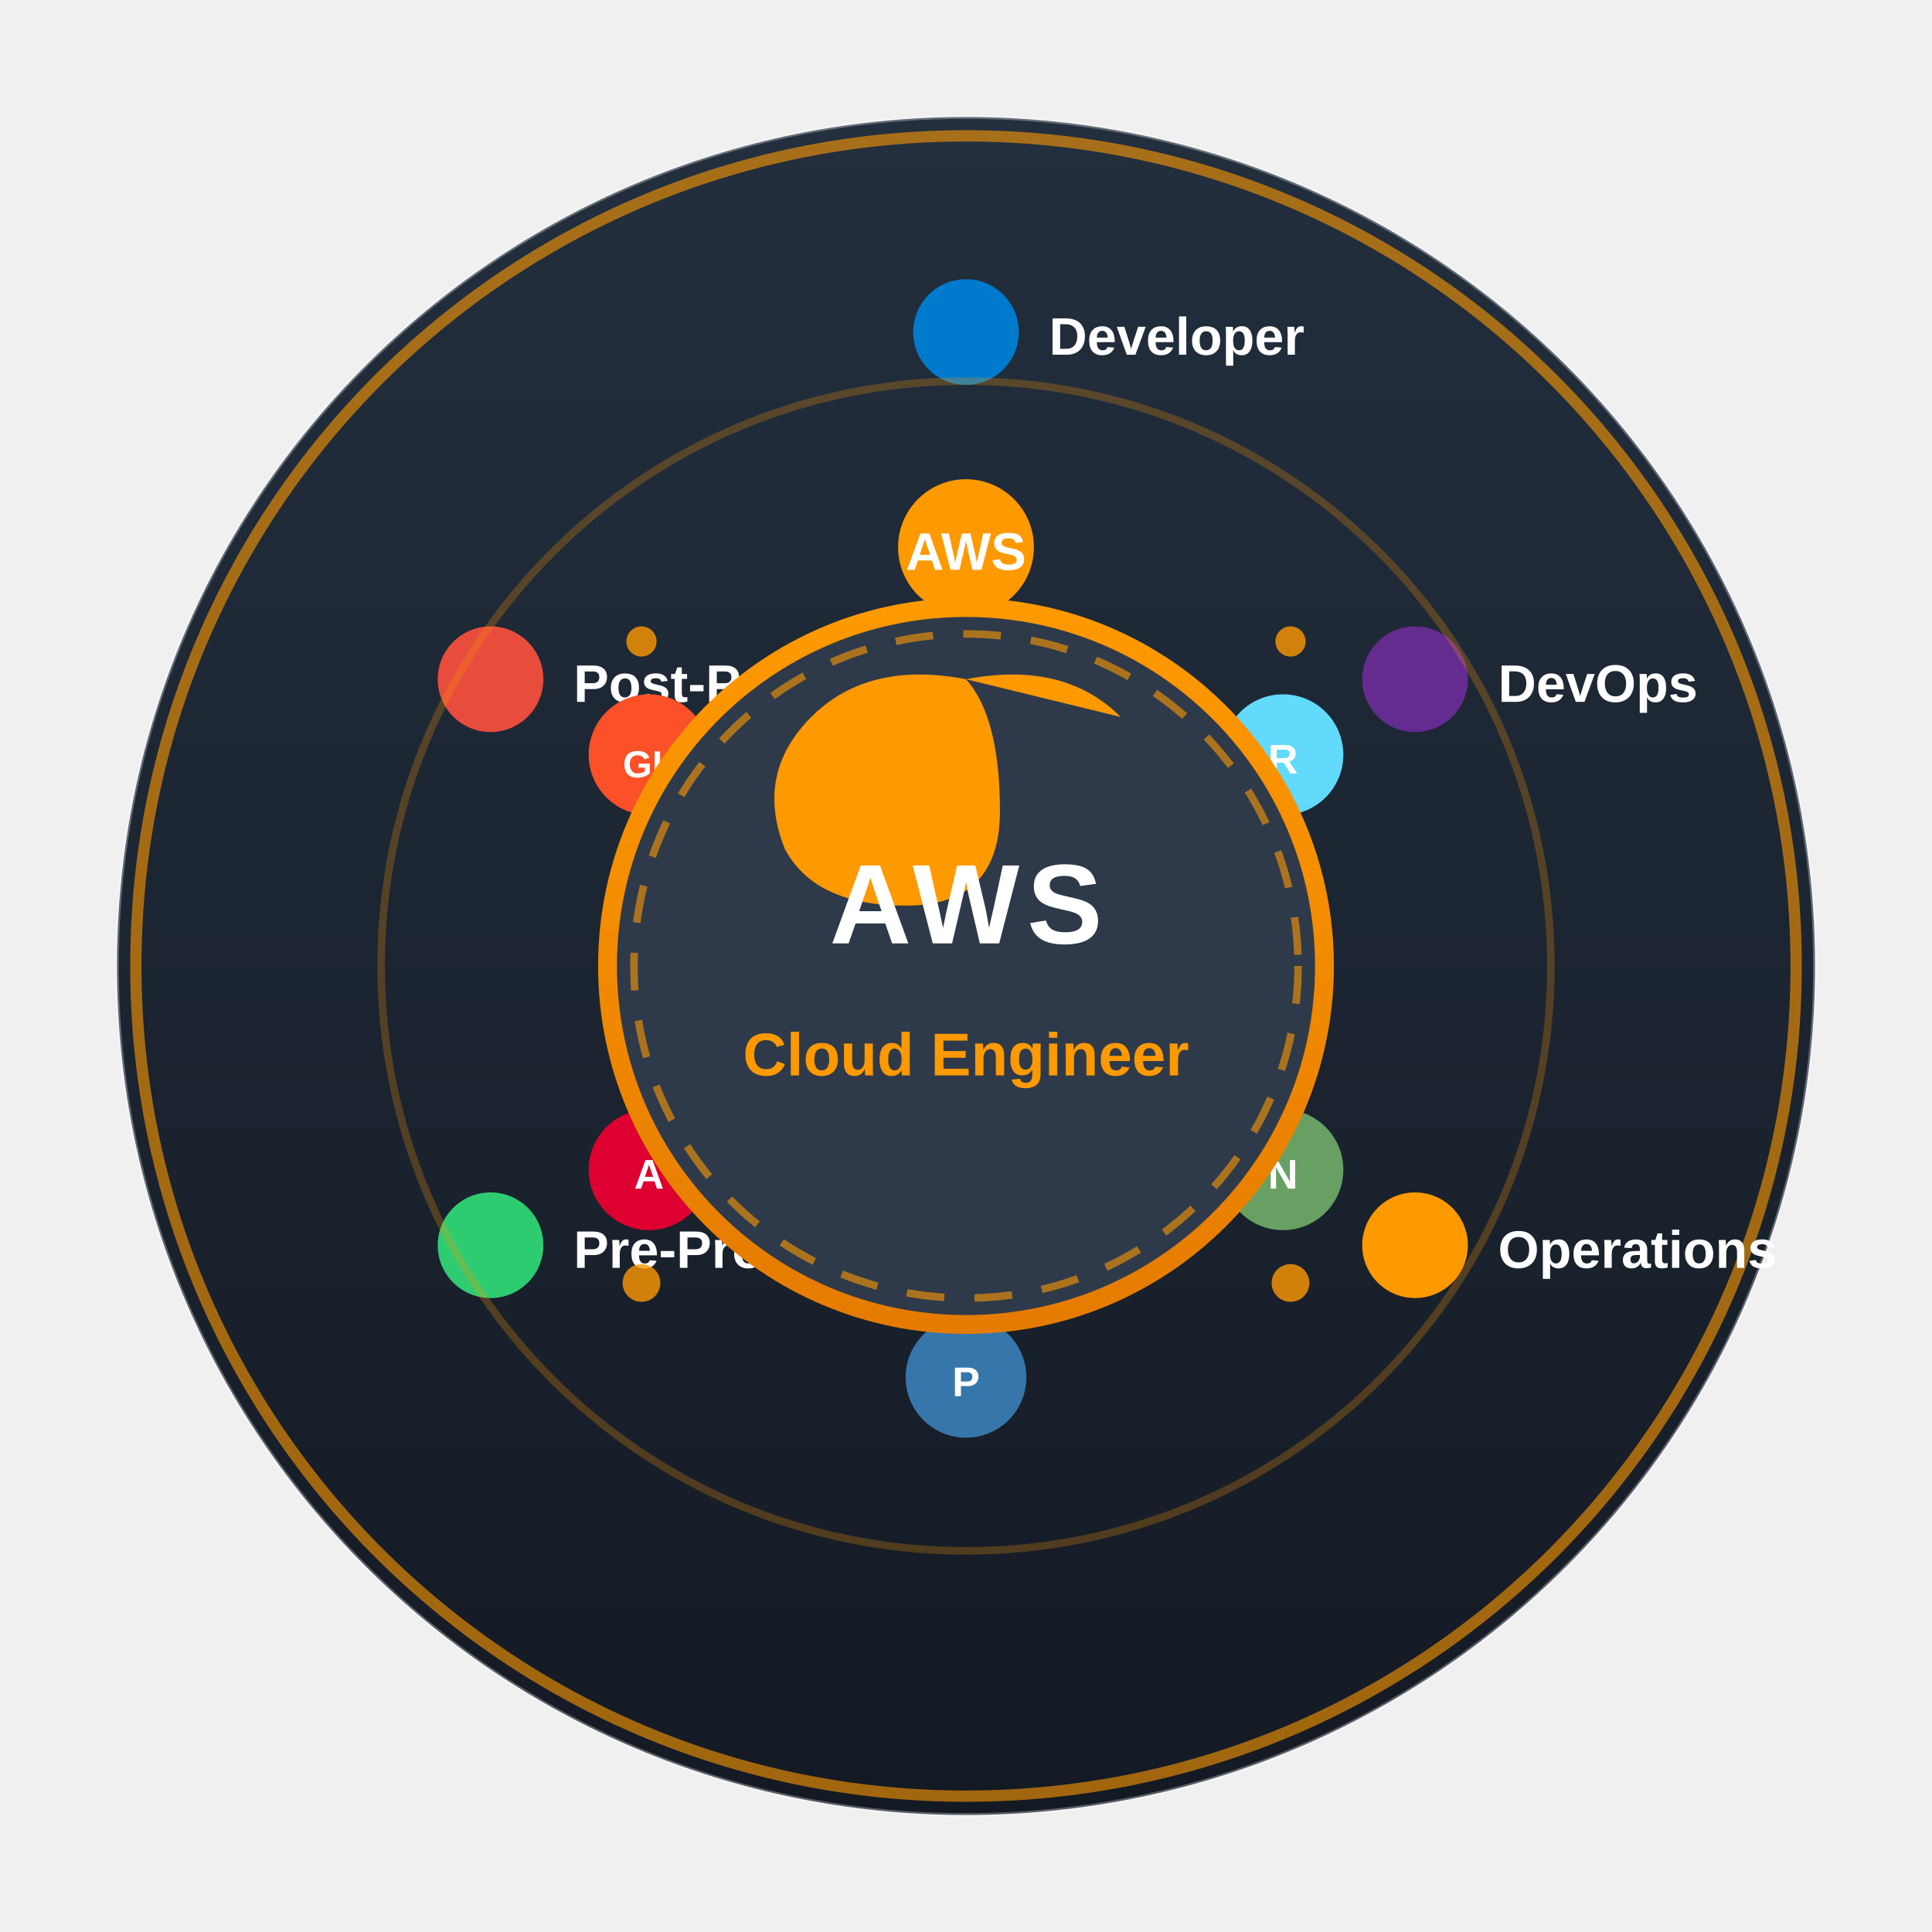
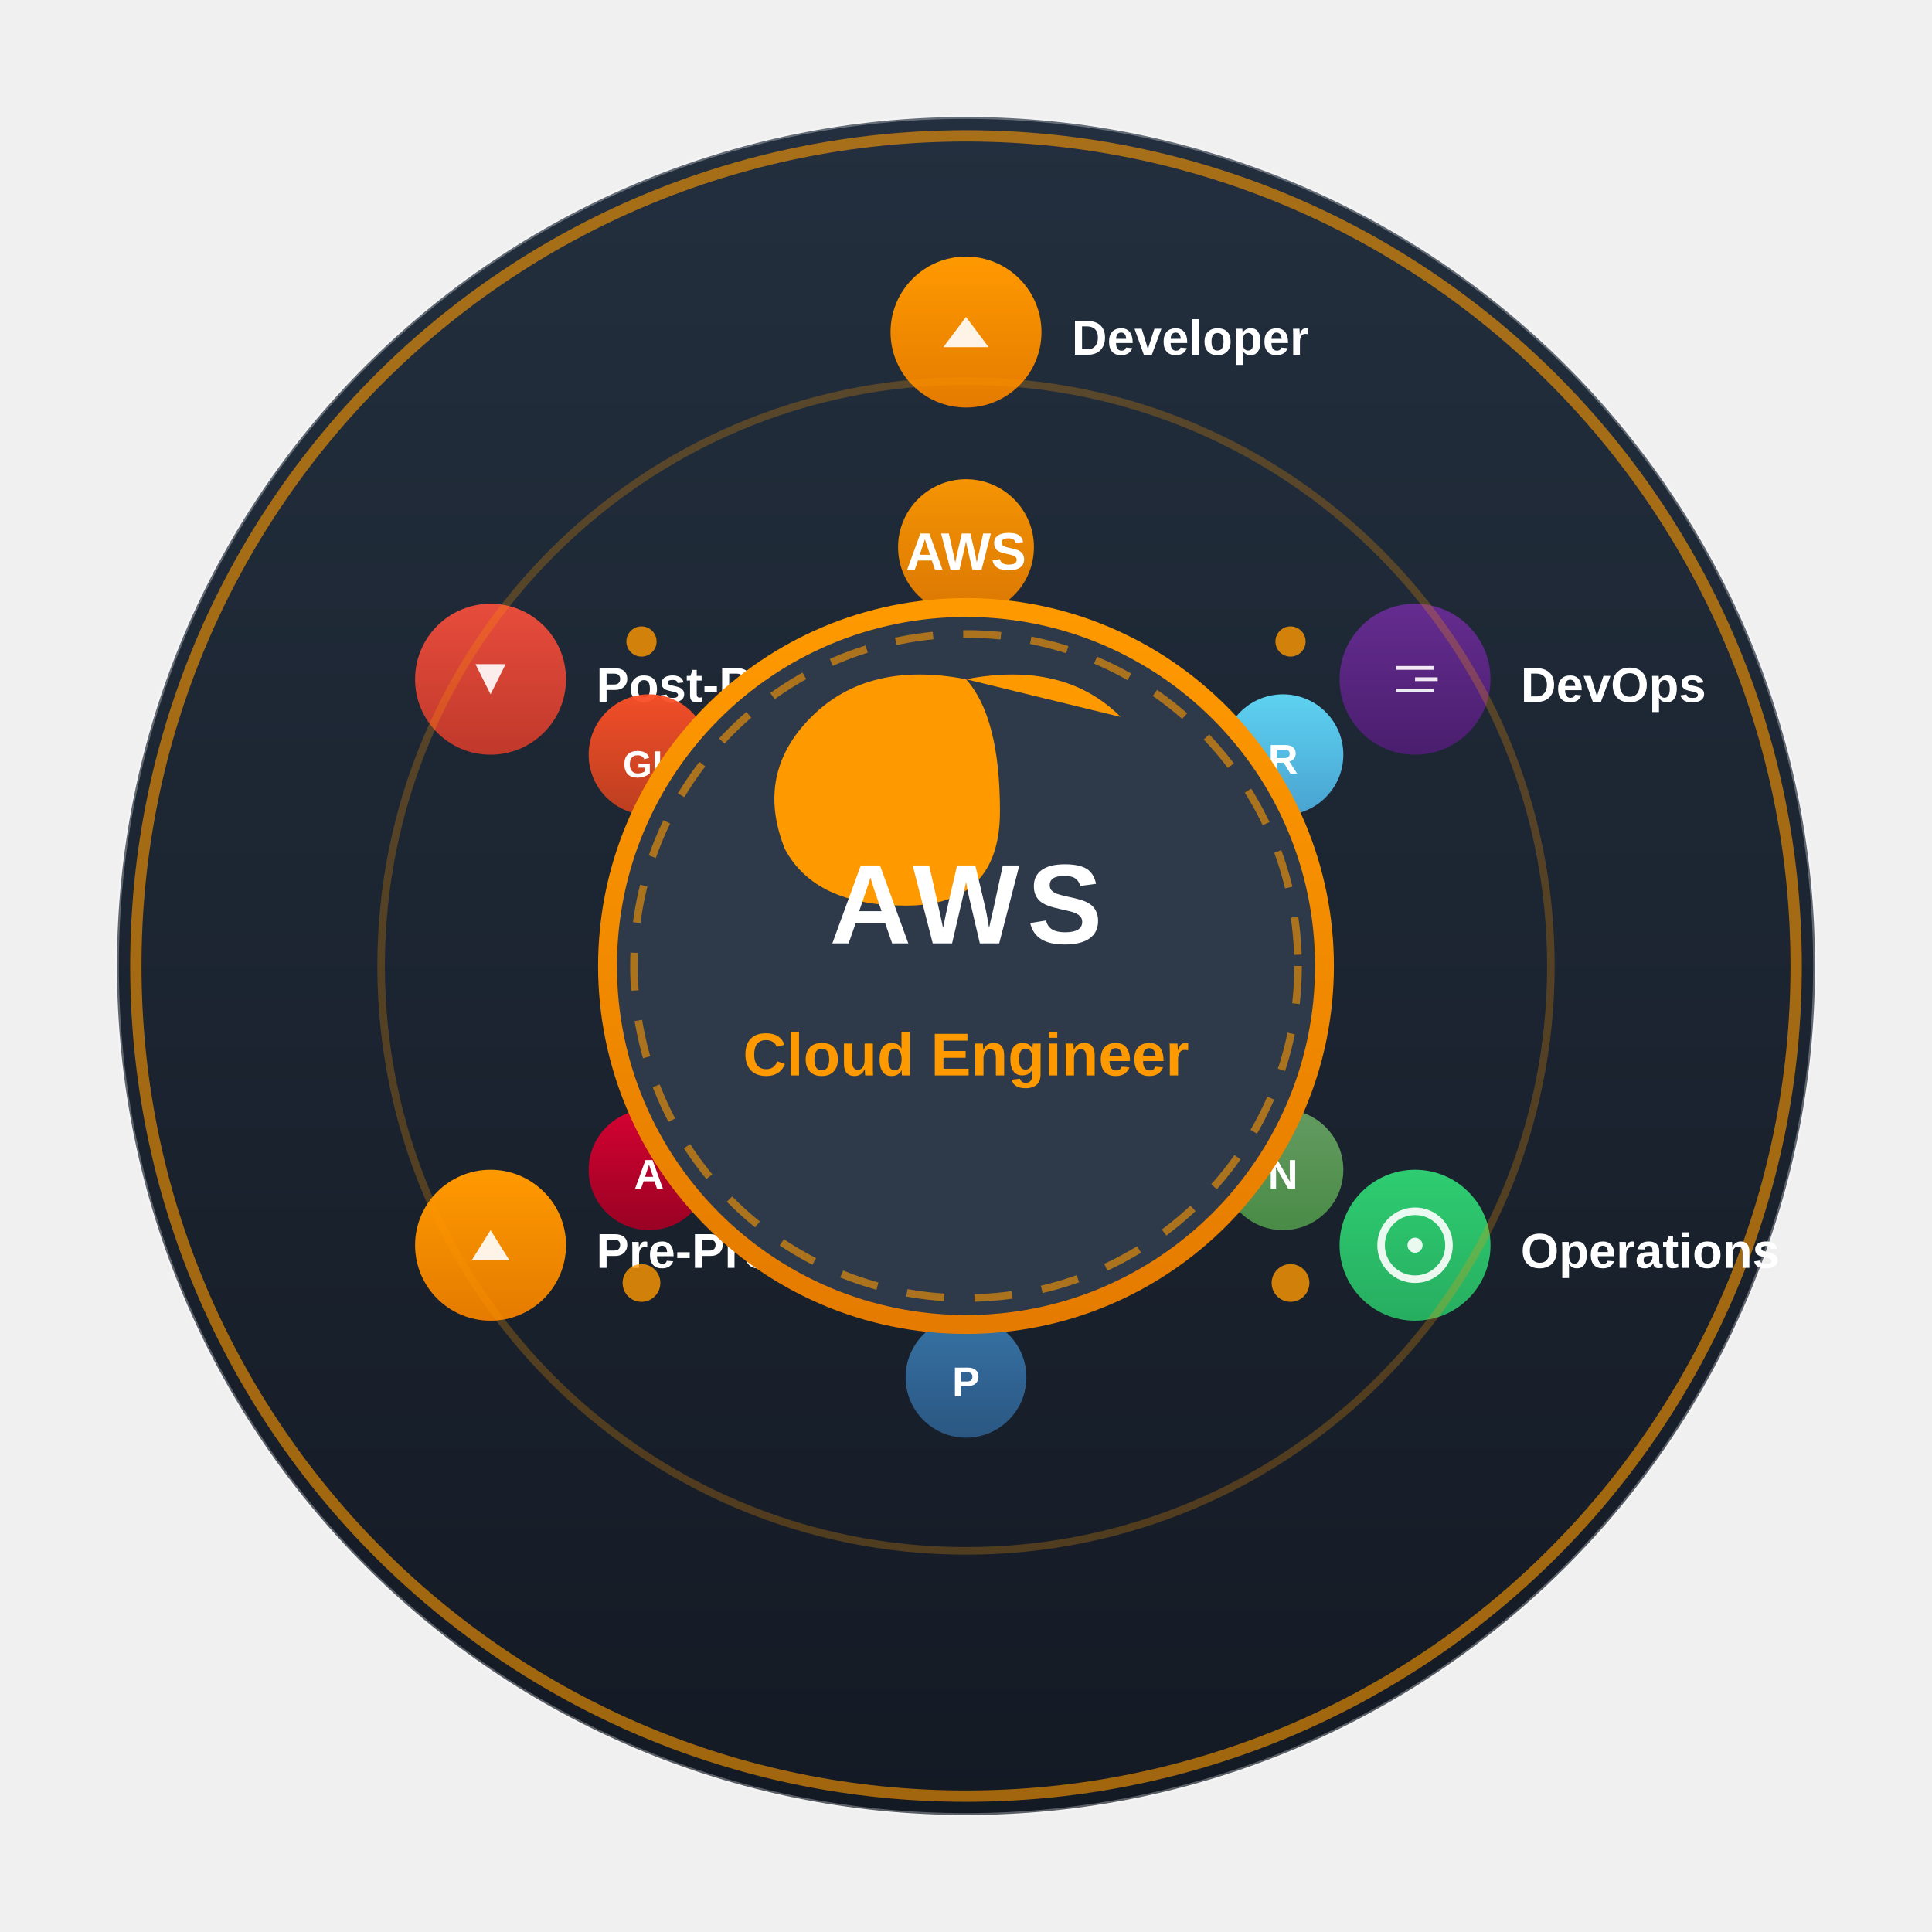
<svg xmlns="http://www.w3.org/2000/svg" width="512" height="512" viewBox="0 0 512 512">
  <defs>
    <linearGradient id="bgGradient" x1="0%" y1="0%" x2="0%" y2="100%">
      <stop offset="0%" style="stop-color:#232F3E;stop-opacity:1" />
      <stop offset="100%" style="stop-color:#141A24;stop-opacity:1" />
    </linearGradient>
    <linearGradient id="accentGradient" x1="0%" y1="0%" x2="0%" y2="100%">
      <stop offset="0%" style="stop-color:#FF9900;stop-opacity:1" />
      <stop offset="100%" style="stop-color:#E57B00;stop-opacity:1" />
    </linearGradient>
+     <linearGradient id="devGradient" x1="0%" y1="0%" x2="0%" y2="100%">
+       <stop offset="0%" style="stop-color:#FF9900;stop-opacity:1" />
+       <stop offset="100%" style="stop-color:#E57B00;stop-opacity:1" />
+     </linearGradient>
+     <linearGradient id="devopsGradient" x1="0%" y1="0%" x2="0%" y2="100%">
+       <stop offset="0%" style="stop-color:#642C8F;stop-opacity:1" />
+       <stop offset="100%" style="stop-color:#4A1E6E;stop-opacity:1" />
+     </linearGradient>
+     <linearGradient id="opsGradient" x1="0%" y1="0%" x2="0%" y2="100%">
+       <stop offset="0%" style="stop-color:#2ECC71;stop-opacity:1" />
+       <stop offset="100%" style="stop-color:#27AE60;stop-opacity:1" />
+     </linearGradient>
+     <linearGradient id="preProdGradient" x1="0%" y1="0%" x2="0%" y2="100%">
+       <stop offset="0%" style="stop-color:#F90;stop-opacity:1" />
+       <stop offset="100%" style="stop-color:#E57B00;stop-opacity:1" />
+     </linearGradient>
+     <linearGradient id="postProdGradient" x1="0%" y1="0%" x2="0%" y2="100%">
+       <stop offset="0%" style="stop-color:#E74C3C;stop-opacity:1" />
+       <stop offset="100%" style="stop-color:#C0392B;stop-opacity:1" />
+     </linearGradient>
+     <linearGradient id="techNodeGradient" x1="0%" y1="0%" x2="0%" y2="100%">
+       <stop offset="0%" style="stop-color:#68A063;stop-opacity:1" />
+       <stop offset="100%" style="stop-color:#4C9048;stop-opacity:1" />
+     </linearGradient>
+     <linearGradient id="techPythonGradient" x1="0%" y1="0%" x2="0%" y2="100%">
+       <stop offset="0%" style="stop-color:#3776AB;stop-opacity:1" />
+       <stop offset="100%" style="stop-color:#2C5A86;stop-opacity:1" />
+     </linearGradient>
+     <linearGradient id="techReactGradient" x1="0%" y1="0%" x2="0%" y2="100%">
+       <stop offset="0%" style="stop-color:#61DAFB;stop-opacity:1" />
+       <stop offset="100%" style="stop-color:#4CA9D9;stop-opacity:1" />
+     </linearGradient>
+     <linearGradient id="techAngularGradient" x1="0%" y1="0%" x2="0%" y2="100%">
+       <stop offset="0%" style="stop-color:#DD0031;stop-opacity:1" />
+       <stop offset="100%" style="stop-color:#A00024;stop-opacity:1" />
+     </linearGradient>
+     <linearGradient id="techGitlabGradient" x1="0%" y1="0%" x2="0%" y2="100%">
+       <stop offset="0%" style="stop-color:#FC5028;stop-opacity:1" />
+       <stop offset="100%" style="stop-color:#C43F20;stop-opacity:1" />
+     </linearGradient>
+     <linearGradient id="techAWSGradient" x1="0%" y1="0%" x2="0%" y2="100%">
+       <stop offset="0%" style="stop-color:#FF9900;stop-opacity:1" />
+       <stop offset="100%" style="stop-color:#E57B00;stop-opacity:1" />
+     </linearGradient>
  </defs>
  <circle cx="256" cy="256" r="225" fill="url(#bgGradient)" />
  <circle cx="256" cy="256" r="220" fill="none" stroke="#FF9900" stroke-width="3" opacity="0.6" />
  <circle cx="256" cy="256" r="225" fill="none" stroke="#FFFFFF" stroke-width="1" opacity="0.3" />
  <g transform="translate(256, 88)">
-     <circle cx="0" cy="0" r="14" fill="#007ACC" />
-     <text x="22" y="6" font-family="Arial" font-size="14" font-weight="bold" fill="#FFFFFF">Developer</text>
+     <circle cx="0" cy="0" r="20" fill="url(#devGradient)" />
+     <path d="M -6 4 L 6 4 L 0 -4 Z" fill="#FFFFFF" opacity="0.9" />
+     <text x="28" y="6" font-family="Arial" font-size="13" font-weight="bold" fill="#FFFFFF">Developer</text>
  </g>
  <g transform="translate(375, 180)">
-     <circle cx="0" cy="0" r="14" fill="#642C8F" />
-     <text x="22" y="6" font-family="Arial" font-size="14" font-weight="bold" fill="#FFFFFF">DevOps</text>
+     <circle cx="0" cy="0" r="20" fill="url(#devopsGradient)" />
+     <path d="M -5 3 L 5 3 M -5 -3 L 5 -3 M 0 0 L 6 0" fill="#FFFFFF" opacity="0.9" stroke="#FFFFFF" stroke-width="1" />
+     <text x="28" y="6" font-family="Arial" font-size="13" font-weight="bold" fill="#FFFFFF">DevOps</text>
  </g>
  <g transform="translate(375, 330)">
-     <circle cx="0" cy="0" r="14" fill="#F90" />
-     <text x="22" y="6" font-family="Arial" font-size="14" font-weight="bold" fill="#FFFFFF">Operations</text>
+     <circle cx="0" cy="0" r="20" fill="url(#opsGradient)" />
+     <circle cx="0" cy="0" r="9" fill="none" stroke="#FFFFFF" stroke-width="2" opacity="0.9" />
+     <circle cx="0" cy="0" r="2" fill="#FFFFFF" opacity="0.9" />
+     <text x="28" y="6" font-family="Arial" font-size="13" font-weight="bold" fill="#FFFFFF">Operations</text>
  </g>
  <g transform="translate(130, 330)">
-     <circle cx="0" cy="0" r="14" fill="#2ECC71" />
-     <text x="22" y="6" font-family="Arial" font-size="14" font-weight="bold" fill="#FFFFFF">Pre-Prod</text>
+     <circle cx="0" cy="0" r="20" fill="url(#preProdGradient)" />
+     <path d="M -5 4 L 5 4 L 0 -4 Z M -3 0 L 3 0" fill="#FFFFFF" opacity="0.9" />
+     <text x="28" y="6" font-family="Arial" font-size="13" font-weight="bold" fill="#FFFFFF">Pre-Prod</text>
  </g>
  <g transform="translate(130, 180)">
-     <circle cx="0" cy="0" r="14" fill="#E74C3C" />
-     <text x="22" y="6" font-family="Arial" font-size="14" font-weight="bold" fill="#FFFFFF">Post-Prod</text>
+     <circle cx="0" cy="0" r="20" fill="url(#postProdGradient)" />
+     <path d="M -4 -4 L 4 -4 L 0 4 Z" fill="#FFFFFF" opacity="0.9" />
+     <text x="28" y="6" font-family="Arial" font-size="13" font-weight="bold" fill="#FFFFFF">Post-Prod</text>
  </g>
  <g transform="translate(256, 145)">
-     <circle cx="0" cy="0" r="18" fill="#FF9900" />
+     <circle cx="0" cy="0" r="18" fill="url(#techAWSGradient)" opacity="0.95" />
    <text x="0" y="6" font-family="Arial" font-size="14" font-weight="bold" fill="#FFFFFF" text-anchor="middle">AWS</text>
  </g>
  <g transform="translate(340, 200)">
-     <circle cx="0" cy="0" r="16" fill="#61DAFB" />
+     <circle cx="0" cy="0" r="16" fill="url(#techReactGradient)" opacity="0.95" />
    <text x="0" y="5" font-family="Arial" font-size="11" font-weight="bold" fill="#FFFFFF" text-anchor="middle">R</text>
  </g>
  <g transform="translate(340, 310)">
-     <circle cx="0" cy="0" r="16" fill="#68A063" />
+     <circle cx="0" cy="0" r="16" fill="url(#techNodeGradient)" opacity="0.95" />
    <text x="0" y="5" font-family="Arial" font-size="11" font-weight="bold" fill="#FFFFFF" text-anchor="middle">N</text>
  </g>
  <g transform="translate(256, 365)">
-     <circle cx="0" cy="0" r="16" fill="#3776AB" />
+     <circle cx="0" cy="0" r="16" fill="url(#techPythonGradient)" opacity="0.95" />
    <text x="0" y="5" font-family="Arial" font-size="11" font-weight="bold" fill="#FFFFFF" text-anchor="middle">P</text>
  </g>
  <g transform="translate(172, 310)">
-     <circle cx="0" cy="0" r="16" fill="#DD0031" />
+     <circle cx="0" cy="0" r="16" fill="url(#techAngularGradient)" opacity="0.95" />
    <text x="0" y="5" font-family="Arial" font-size="11" font-weight="bold" fill="#FFFFFF" text-anchor="middle">A</text>
  </g>
  <g transform="translate(172, 200)">
-     <circle cx="0" cy="0" r="16" fill="#FC5028" />
+     <circle cx="0" cy="0" r="16" fill="url(#techGitlabGradient)" opacity="0.95" />
    <text x="0" y="6" font-family="Arial" font-size="10" font-weight="bold" fill="#FFFFFF" text-anchor="middle">GL</text>
  </g>
  <g>
    <circle cx="256" cy="256" r="95" fill="#2E3A4A" stroke="url(#accentGradient)" stroke-width="5" />
    <circle cx="256" cy="256" r="88" fill="none" stroke="#FF9900" stroke-width="2" stroke-dasharray="10,8" opacity="0.6" />
  </g>
  <g fill="#FF9900">
    <path d="M 256 180 Q 230 175 215 190 Q 200 205 208 225 Q 216 240 240 240 Q 265 240 265 215 Q 265 190 256 180 Z" />
    <path d="M 256 180 Q 282 175 297 190 Q 312 205 Q 320 225 Q 328 240 Q 352 240 Q 352 215 Q 352 190 Q 256 180 Z" />
  </g>
  <text x="256" y="250" font-family="Arial" font-size="30" font-weight="bold" fill="#FFFFFF" text-anchor="middle" letter-spacing="2">AWS</text>
  <text x="256" y="285" font-family="Arial" font-size="16" font-weight="bold" fill="#FF9900" text-anchor="middle">Cloud Engineer</text>
  <g fill="#FF9900" opacity="0.8">
    <circle cx="170" cy="340" r="5" />
    <circle cx="342" cy="340" r="5" />
    <circle cx="170" cy="170" r="4" />
    <circle cx="342" cy="170" r="4" />
  </g>
  <circle cx="256" cy="256" r="155" fill="none" stroke="#FF9900" stroke-width="2" opacity="0.25" />
</svg>
